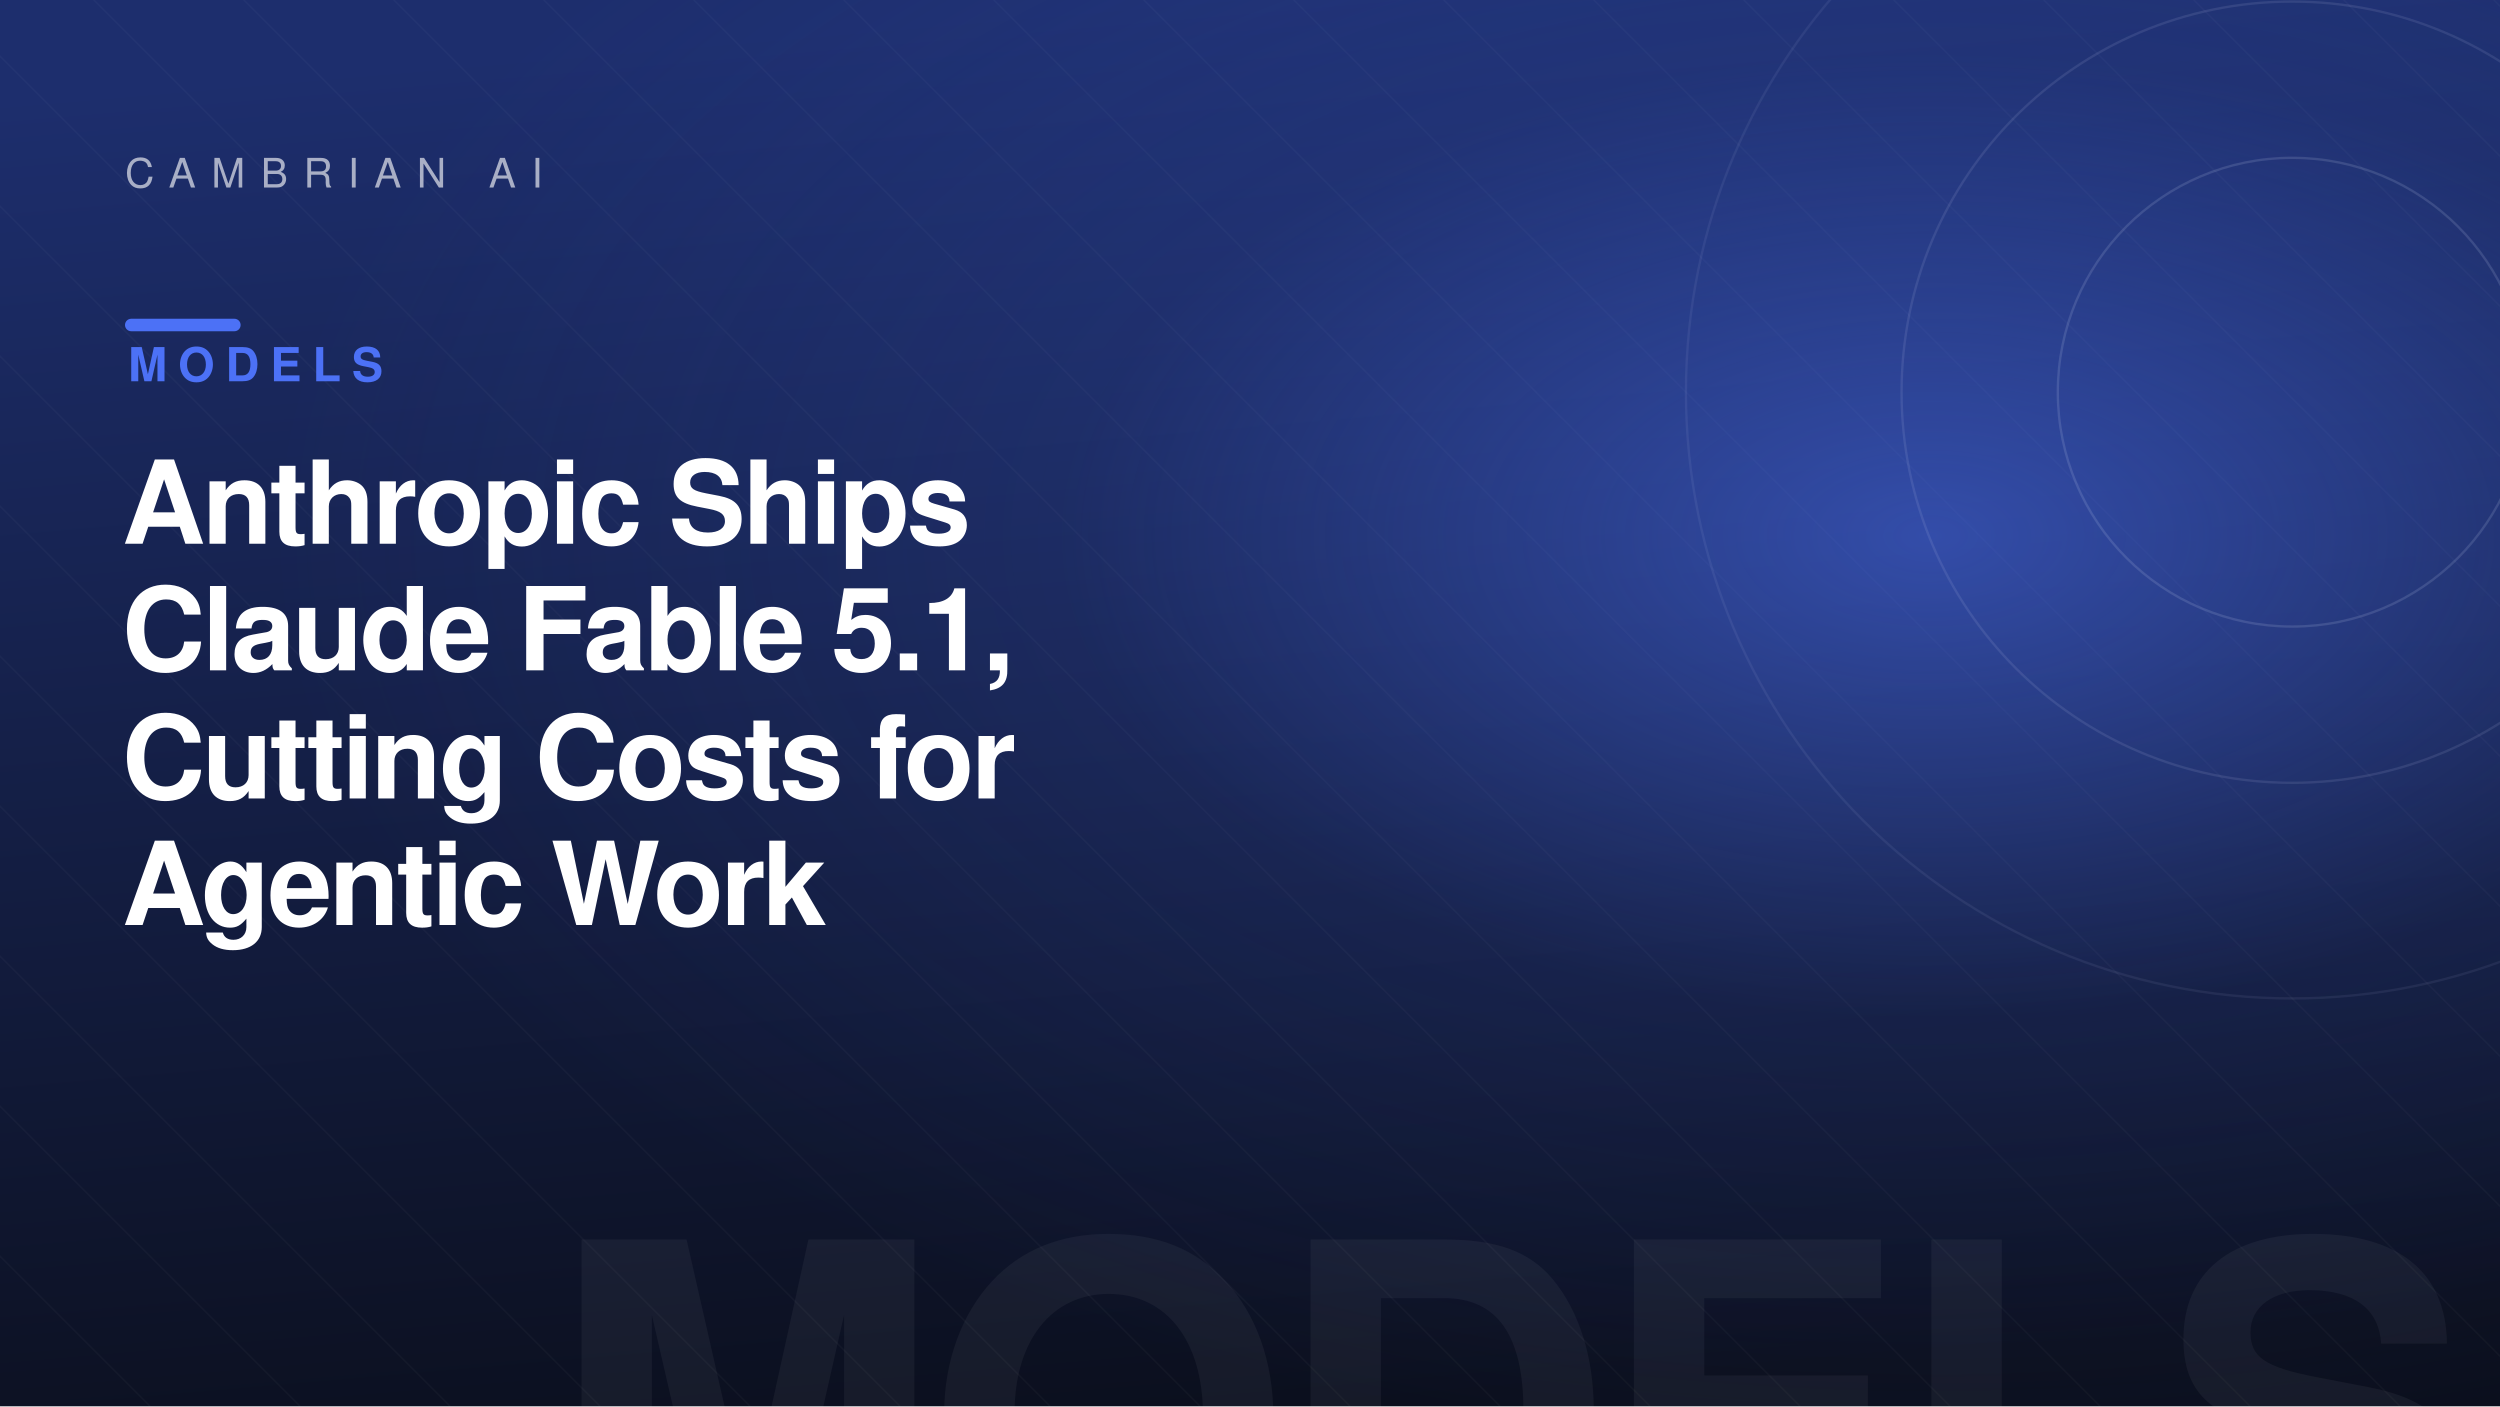
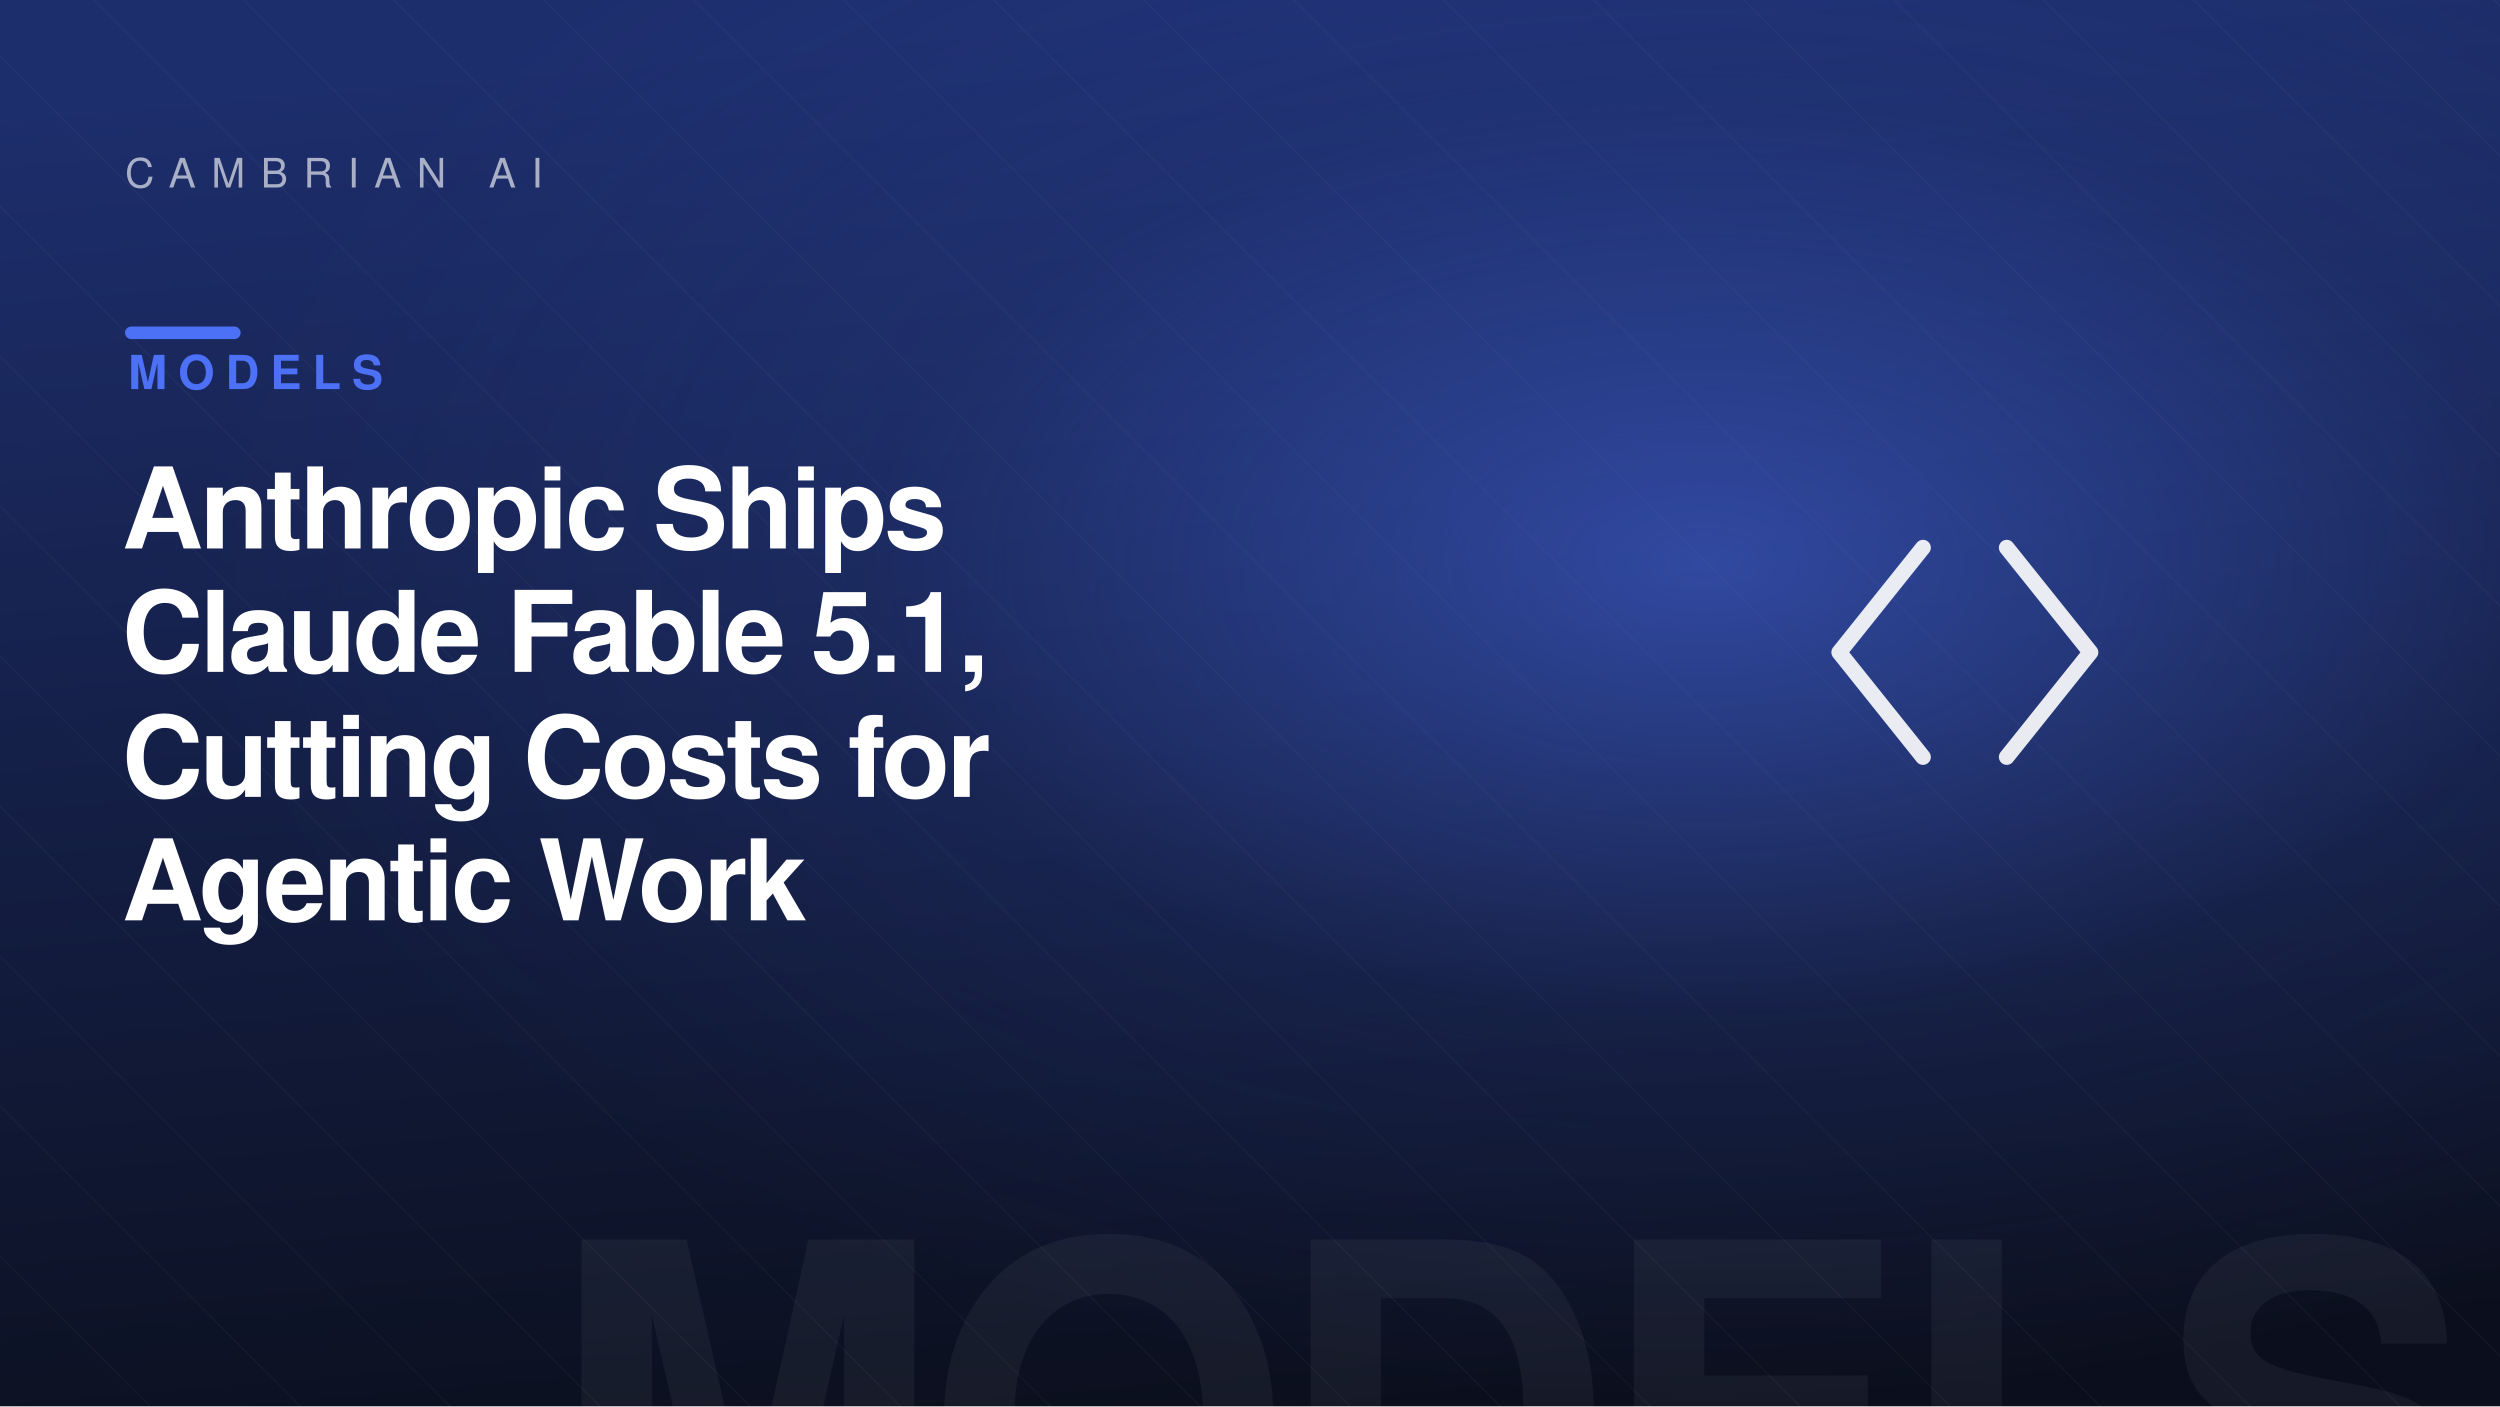
<svg xmlns="http://www.w3.org/2000/svg" width="1600" height="900" viewBox="0 0 1600 900" role="img" aria-label="Anthropic Ships Claude Fable 5.1, Cutting Costs for Agentic Work">
  <defs>
    <linearGradient id="bg" gradientTransform="rotate(262 0.5 0.5)">
      <stop offset="0" stop-color="hsl(227, 44%, 8%)" />
      <stop offset="1" stop-color="hsl(227, 58%, 27%)" />
    </linearGradient>
-     <radialGradient id="glow" cx="77%" cy="38%" r="66%">
-       <stop offset="0" stop-color="hsl(227, 90%, 63%)" stop-opacity="0.55" />
-       <stop offset="52%" stop-color="hsl(227, 90%, 63%)" stop-opacity="0.12" />
+     <radialGradient id="glow" cx="68%" cy="40%" r="60%">
+       <stop offset="0" stop-color="hsl(227, 90%, 63%)" stop-opacity="0.5" />
+       <stop offset="55%" stop-color="hsl(227, 90%, 63%)" stop-opacity="0.1" />
      <stop offset="100%" stop-color="hsl(227, 90%, 63%)" stop-opacity="0" />
    </radialGradient>
  </defs>
  <rect width="1600" height="900" fill="url(#bg)" />
  <g>
    <line x1="-900" y1="0" x2="0" y2="900" stroke="#ffffff" stroke-width="1" opacity="0.028" />
    <line x1="-804" y1="0" x2="96" y2="900" stroke="#ffffff" stroke-width="1" opacity="0.028" />
    <line x1="-708" y1="0" x2="192" y2="900" stroke="#ffffff" stroke-width="1" opacity="0.028" />
    <line x1="-612" y1="0" x2="288" y2="900" stroke="#ffffff" stroke-width="1" opacity="0.028" />
    <line x1="-516" y1="0" x2="384" y2="900" stroke="#ffffff" stroke-width="1" opacity="0.028" />
    <line x1="-420" y1="0" x2="480" y2="900" stroke="#ffffff" stroke-width="1" opacity="0.028" />
    <line x1="-324" y1="0" x2="576" y2="900" stroke="#ffffff" stroke-width="1" opacity="0.028" />
    <line x1="-228" y1="0" x2="672" y2="900" stroke="#ffffff" stroke-width="1" opacity="0.028" />
    <line x1="-132" y1="0" x2="768" y2="900" stroke="#ffffff" stroke-width="1" opacity="0.028" />
    <line x1="-36" y1="0" x2="864" y2="900" stroke="#ffffff" stroke-width="1" opacity="0.028" />
    <line x1="60" y1="0" x2="960" y2="900" stroke="#ffffff" stroke-width="1" opacity="0.028" />
    <line x1="156" y1="0" x2="1056" y2="900" stroke="#ffffff" stroke-width="1" opacity="0.028" />
    <line x1="252" y1="0" x2="1152" y2="900" stroke="#ffffff" stroke-width="1" opacity="0.028" />
    <line x1="348" y1="0" x2="1248" y2="900" stroke="#ffffff" stroke-width="1" opacity="0.028" />
    <line x1="444" y1="0" x2="1344" y2="900" stroke="#ffffff" stroke-width="1" opacity="0.028" />
    <line x1="540" y1="0" x2="1440" y2="900" stroke="#ffffff" stroke-width="1" opacity="0.028" />
    <line x1="636" y1="0" x2="1536" y2="900" stroke="#ffffff" stroke-width="1" opacity="0.028" />
    <line x1="732" y1="0" x2="1632" y2="900" stroke="#ffffff" stroke-width="1" opacity="0.028" />
    <line x1="828" y1="0" x2="1728" y2="900" stroke="#ffffff" stroke-width="1" opacity="0.028" />
    <line x1="924" y1="0" x2="1824" y2="900" stroke="#ffffff" stroke-width="1" opacity="0.028" />
    <line x1="1020" y1="0" x2="1920" y2="900" stroke="#ffffff" stroke-width="1" opacity="0.028" />
    <line x1="1116" y1="0" x2="2016" y2="900" stroke="#ffffff" stroke-width="1" opacity="0.028" />
    <line x1="1212" y1="0" x2="2112" y2="900" stroke="#ffffff" stroke-width="1" opacity="0.028" />
    <line x1="1308" y1="0" x2="2208" y2="900" stroke="#ffffff" stroke-width="1" opacity="0.028" />
    <line x1="1404" y1="0" x2="2304" y2="900" stroke="#ffffff" stroke-width="1" opacity="0.028" />
    <line x1="1500" y1="0" x2="2400" y2="900" stroke="#ffffff" stroke-width="1" opacity="0.028" />
    <line x1="1596" y1="0" x2="2496" y2="900" stroke="#ffffff" stroke-width="1" opacity="0.028" />
  </g>
  <text x="1584" y="1012" text-anchor="end" font-family="Helvetica, Arial, sans-serif" font-size="300" font-weight="800" letter-spacing="-10" fill="#ffffff" opacity="0.05">MODELS</text>
  <rect width="1600" height="900" fill="url(#glow)" />
-   <g>
-     <circle cx="1467" cy="251" r="150" fill="none" stroke="hsl(227, 55%, 86%)" stroke-width="1.5" opacity="0.16" />
-     <circle cx="1467" cy="251" r="250" fill="none" stroke="hsl(227, 55%, 86%)" stroke-width="1.5" opacity="0.12" />
-     <circle cx="1467" cy="251" r="388" fill="none" stroke="hsl(227, 55%, 86%)" stroke-width="1.5" opacity="0.08" />
+   <g transform="translate(1090 250) scale(3.35)" fill="none" stroke="#ffffff" stroke-width="3" stroke-linecap="round" stroke-linejoin="round" opacity="0.9">
+     <path d="M42 30 26 50 42 70M58 30 74 50 58 70" />
  </g>
  <text x="80" y="120" font-family="Helvetica, Arial, sans-serif" font-size="26" letter-spacing="10" fill="#ffffff" opacity="0.62">CAMBRIAN AI</text>
-   <rect x="80" y="204" width="74" height="8" rx="4" fill="hsl(227, 90%, 63%)" />
-   <text x="82" y="244" font-family="Helvetica, Arial, sans-serif" font-size="30" font-weight="700" letter-spacing="7" fill="hsl(227, 90%, 63%)">MODELS</text>
-   <text x="78" y="348" font-family="Helvetica, Arial, sans-serif" font-size="74" font-weight="700" letter-spacing="-2" fill="#ffffff">Anthropic Ships</text>
-   <text x="78" y="429" font-family="Helvetica, Arial, sans-serif" font-size="74" font-weight="700" letter-spacing="-2" fill="#ffffff">Claude Fable 5.1,</text>
-   <text x="78" y="511" font-family="Helvetica, Arial, sans-serif" font-size="74" font-weight="700" letter-spacing="-2" fill="#ffffff">Cutting Costs for</text>
-   <text x="78" y="592" font-family="Helvetica, Arial, sans-serif" font-size="74" font-weight="700" letter-spacing="-2" fill="#ffffff">Agentic Work</text>
+   <rect x="80" y="209" width="74" height="8" rx="4" fill="hsl(227, 90%, 63%)" />
+   <text x="82" y="249" font-family="Helvetica, Arial, sans-serif" font-size="30" font-weight="700" letter-spacing="7" fill="hsl(227, 90%, 63%)">MODELS</text>
+   <text x="78" y="351" font-family="Helvetica, Arial, sans-serif" font-size="72" font-weight="700" letter-spacing="-2" fill="#ffffff">Anthropic Ships</text>
+   <text x="78" y="430" font-family="Helvetica, Arial, sans-serif" font-size="72" font-weight="700" letter-spacing="-2" fill="#ffffff">Claude Fable 5.1,</text>
+   <text x="78" y="510" font-family="Helvetica, Arial, sans-serif" font-size="72" font-weight="700" letter-spacing="-2" fill="#ffffff">Cutting Costs for</text>
+   <text x="78" y="589" font-family="Helvetica, Arial, sans-serif" font-size="72" font-weight="700" letter-spacing="-2" fill="#ffffff">Agentic Work</text>
</svg>
